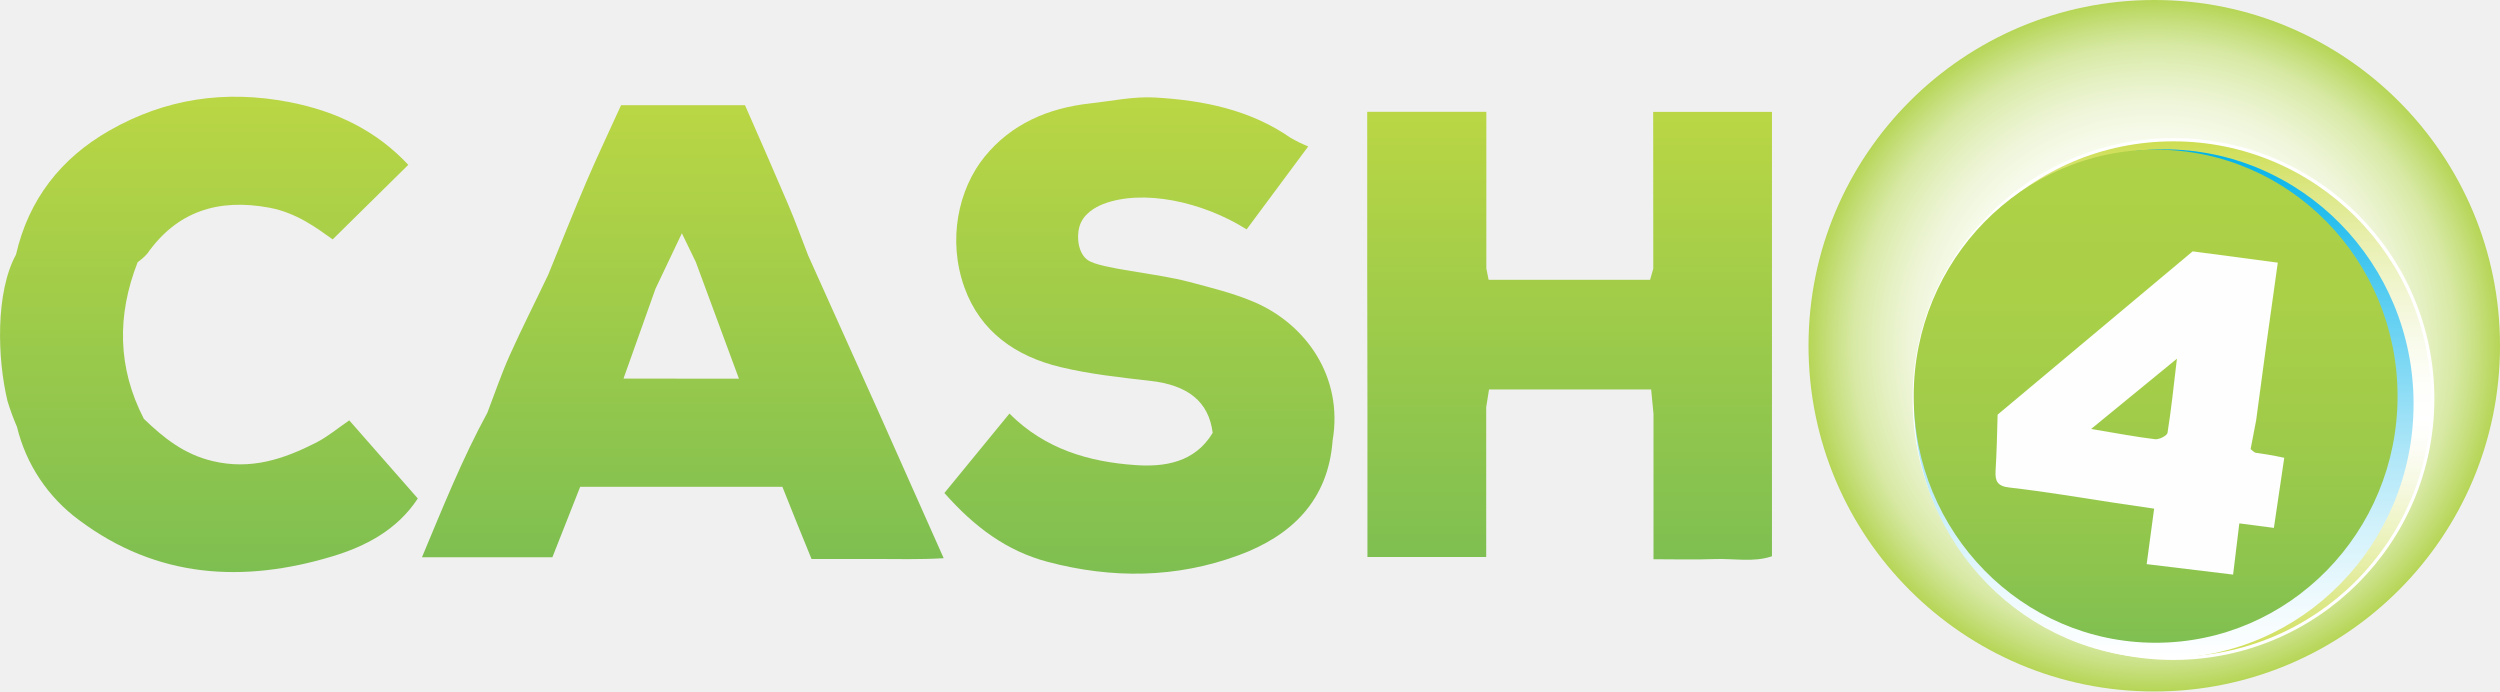
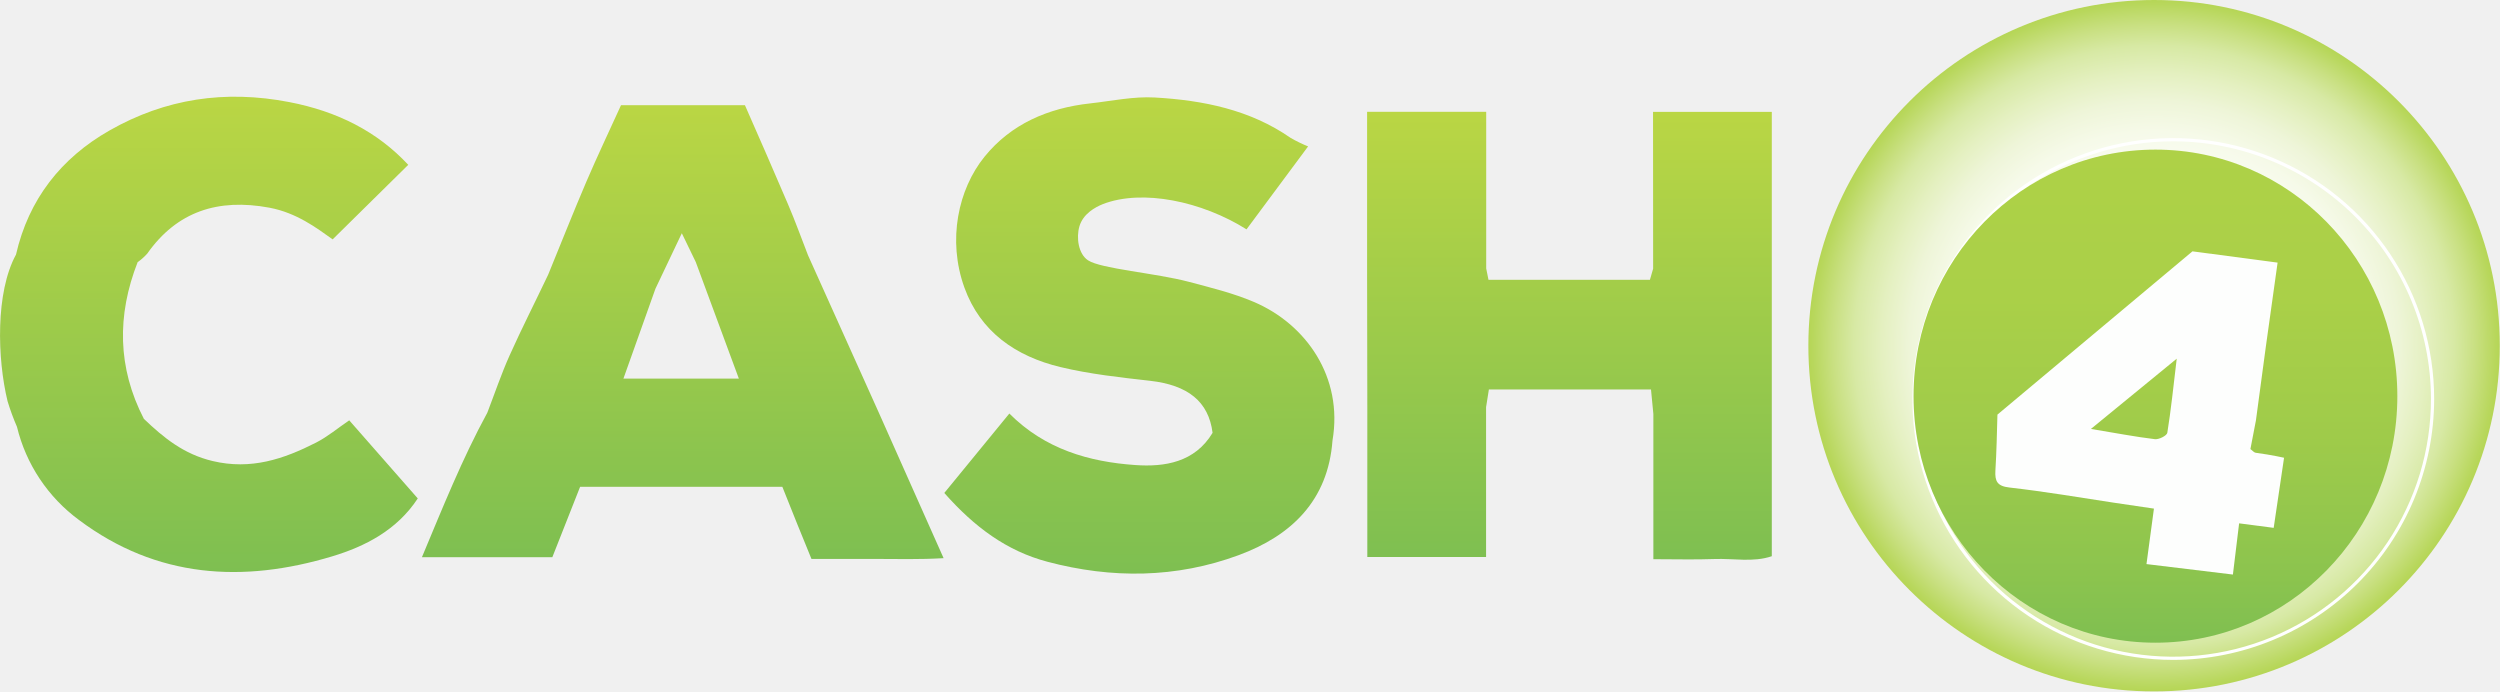
- <svg xmlns="http://www.w3.org/2000/svg" xmlns:xlink="http://www.w3.org/1999/xlink" viewBox="0 0 780.93 216">
+ <svg xmlns="http://www.w3.org/2000/svg" width="781" height="216" viewBox="0 0 781 216" fill="none">
+   <path d="M678.93 205.65C723.665 205.65 759.93 169.385 759.93 124.65C759.93 79.915 723.665 43.65 678.93 43.65C634.195 43.65 597.93 79.915 597.93 124.65C597.93 169.385 634.195 205.65 678.93 205.65Z" fill="url(#paint0_linear_23_19)" />
+   <path d="M675.93 205.65C719.008 205.65 753.93 170.057 753.93 126.15C753.93 82.243 719.008 46.65 675.93 46.65C632.852 46.65 597.93 82.243 597.93 126.15C597.93 170.057 632.852 205.65 675.93 205.65Z" fill="url(#paint1_linear_23_19)" />
+   <path d="M109.1 131.31C105.5 133.76 102.35 136.42 98.78 138.25C88.64 143.41 78.4 146.89 66.39 144.02C57.39 141.87 51.13 136.76 44.94 130.84C36.68 114.84 36.51 98.48 43 81.89C44.099 81.121 45.105 80.229 46 79.23C55.26 66.08 68.09 61.89 84.15 64.88C92.67 66.48 98.92 71.22 103.92 74.78C112.07 66.78 119.6 59.33 127.54 51.49C117.83 41.08 105.43 34.8 90.37 31.89C70.26 28 51.64 30.83 34.21 40.76C19.05 49.39 8.94 62.3 5 79.53C-1.45 91.32 -0.86 112.06 2.36 125.33C3.184 128.052 4.165 130.723 5.3 133.33C8.133 145.022 15.004 155.339 24.7 162.46C48.98 180.64 75.9 182.21 103.79 173.8C114.04 170.71 124.02 165.62 130.51 155.71C123.21 147.43 116.25 139.49 109.1 131.31Z" fill="url(#paint2_linear_23_19)" />
+   <path d="M391.68 94.31C385.22 91.56 378.28 89.87 371.47 88.06C361.06 85.29 343.93 84 339.88 81.31C336.88 79.31 336.18 74.25 337.2 70.74C338.34 66.81 342.08 64.74 344.59 63.74C356.93 59 375.48 62.89 389.41 71.65L408.65 45.74C406.766 44.979 404.938 44.087 403.18 43.07C390.45 34.23 375.82 31.33 360.81 30.46C354.09 30.07 347.26 31.56 340.49 32.31C327.42 33.74 315.84 38.75 307.58 48.94C299.32 59.13 295.93 75 301.27 89.81C306.27 103.72 317.41 111.34 331.27 114.67C340.43 116.87 349.92 117.9 359.27 118.96C371.1 120.3 377.57 125.42 378.81 135.22C373.26 144.46 363.81 145.93 354.66 145.28C340.23 144.28 326.43 140.33 315.32 129.19L295 154C304.43 164.67 314.5 172.13 327.25 175.5C347.35 180.83 367.46 180.63 386.96 173.43C403.47 167.34 414.89 156.31 416.27 137.61C419.66 117.82 408 101.24 391.68 94.31Z" fill="url(#paint3_linear_23_19)" />
+   <path d="M274.76 129.4C267.32 112.847 259.877 96.3 252.43 79.76C250.36 74.44 248.43 69.07 246.18 63.82C241.71 53.31 237.08 42.82 232.72 32.87H194C190.37 40.87 186.61 48.75 183.17 56.78C179.06 66.39 175.22 76.12 171.26 85.78C167.26 94.21 163 102.56 159.18 111.08C156.58 116.89 154.54 122.95 152.25 128.9C144.38 143.35 138.31 158.56 131.81 174.07H172.55L181.23 152.07H244.4C247.4 159.62 250.4 167.07 253.5 174.61C260.57 174.61 267.11 174.61 273.66 174.61C280.37 174.61 287.11 174.82 294.78 174.37L274.76 129.4ZM194.76 118.27L204.76 90.19L213 72.86L217.36 81.86C221.73 93.69 226.11 105.52 230.82 118.28L194.76 118.27Z" fill="url(#paint4_linear_23_19)" />
+   <path d="M516.44 83.93L515.44 87.4H465C464.69 85.87 464.49 84.87 464.29 83.87V34.93H427.08V83.93L427.15 127.26V174H464.25V127.2C464.55 125.29 464.86 123.38 465.13 121.66H515.77C516.05 124.66 516.28 126.96 516.51 129.32V174.69C523.28 174.69 529.4 174.87 535.51 174.64C541.62 174.41 547.71 175.74 553.51 173.76V129.28V83.89V34.94H516.41L516.44 83.93Z" fill="url(#paint5_linear_23_19)" />
+   <path d="M672.93 216C732.577 216 780.93 167.647 780.93 108C780.93 48.353 732.577 0 672.93 0C613.283 0 564.93 48.353 564.93 108C564.93 167.647 613.283 216 672.93 216Z" fill="url(#paint6_radial_23_19)" />
+   <path d="M678.93 206.15C662.811 206.15 647.054 201.37 633.651 192.415C620.248 183.459 609.802 170.731 603.634 155.839C597.465 140.947 595.851 124.56 598.996 108.75C602.141 92.941 609.903 78.419 621.301 67.021C632.699 55.623 647.221 47.861 663.03 44.716C678.84 41.571 695.227 43.185 710.119 49.354C725.011 55.522 737.739 65.968 746.695 79.371C755.65 92.774 760.43 108.531 760.43 124.65C760.406 146.258 751.812 166.974 736.533 182.253C721.254 197.532 700.538 206.126 678.93 206.15ZM678.93 44.15C663.009 44.15 647.445 48.871 634.207 57.717C620.968 66.562 610.651 79.135 604.558 93.844C598.465 108.553 596.871 124.739 599.977 140.355C603.083 155.97 610.75 170.314 622.008 181.572C633.266 192.83 647.61 200.497 663.225 203.603C678.841 206.709 695.027 205.115 709.736 199.022C724.445 192.929 737.018 182.612 745.863 169.373C754.709 156.135 759.43 140.571 759.43 124.65C759.406 103.307 750.917 82.846 735.826 67.754C720.734 52.663 700.273 44.174 678.93 44.15Z" fill="white" />
+   <path d="M673.36 200.78C715.096 200.78 748.93 166.297 748.93 123.76C748.93 81.223 715.096 46.74 673.36 46.74C631.624 46.74 597.79 81.223 597.79 123.76C597.79 166.297 631.624 200.78 673.36 200.78Z" fill="url(#paint7_linear_23_19)" />
+   <path d="M624 129.52C639.49 116.52 684.92 78.52 684.92 78.52L711.52 82.04C711.52 82.04 708.83 101.15 707.86 108.2C706.8 115.92 705.78 123.64 704.75 131.35C704.17 134.35 703.6 137.35 703.03 140.28C703.63 140.71 704.12 141.37 704.69 141.45C709.63 142.1 713.54 143 713.54 143L710.3 164.9L699.5 163.49L697.56 179.49L670.56 176.22L672.89 158.89C672.89 158.89 664.33 157.65 660.3 157.03C649.46 155.37 638.63 153.54 627.74 152.3C623.89 151.87 623.19 150.3 623.36 147.06C623.72 141.22 623.84 135.36 624 129.52ZM653.2 134C661.28 135.34 667.2 136.48 673.2 137.2C674.45 137.35 676.93 136.09 677.07 135.2C678.22 128.11 678.94 120.96 680.01 112.05C670.52 119.85 662.66 126.29 653.2 134Z" fill="#FDFEFD" />
  <defs>
-     <style>.cls-1{fill:url(#linear-gradient);}.cls-2{fill:url(#linear-gradient-2);}.cls-3{fill:none;}.cls-4{fill:url(#linear-gradient-3);}.cls-5{fill:url(#linear-gradient-4);}.cls-6{fill:url(#radial-gradient);}.cls-7{fill:url(#New_Gradient_Swatch_2);}.cls-8{fill:#fff;}.cls-9{fill:url(#New_Gradient_Swatch_3);}.cls-10{fill:url(#linear-gradient-5);}.cls-11{fill:#fdfefd;}</style>
-     <linearGradient id="linear-gradient" x1="65.25" y1="178.74" x2="65.25" y2="30.21" gradientUnits="userSpaceOnUse">
-       <stop offset="0" stop-color="#7ebf51" />
-       <stop offset="1" stop-color="#bad644" />
+     <linearGradient id="paint0_linear_23_19" x1="678.93" y1="205.65" x2="678.93" y2="43.65" gradientUnits="userSpaceOnUse">
+       <stop stop-color="#CDDD50" />
+       <stop offset="0.11" stop-color="#DDE88A" />
+       <stop offset="0.23" stop-color="#ECF2BC" />
+       <stop offset="0.33" stop-color="#F6F9E0" />
+       <stop offset="0.41" stop-color="#FDFDF7" />
+       <stop offset="0.46" stop-color="white" />
+       <stop offset="0.53" stop-color="#FEFEFA" />
+       <stop offset="0.61" stop-color="#F9FBEB" />
+       <stop offset="0.7" stop-color="#F2F6D3" />
+       <stop offset="0.8" stop-color="#E9F0B1" />
+       <stop offset="0.9" stop-color="#DCE785" />
+       <stop offset="1" stop-color="#CDDD50" />
    </linearGradient>
-     <linearGradient id="linear-gradient-2" x1="355.96" y1="179.15" x2="355.96" y2="30.39" xlink:href="#linear-gradient" />
-     <linearGradient id="linear-gradient-3" x1="213.29" y1="174.67" x2="213.29" y2="32.87" xlink:href="#linear-gradient" />
-     <linearGradient id="linear-gradient-4" x1="490.31" y1="174.87" x2="490.31" y2="34.93" xlink:href="#linear-gradient" />
-     <radialGradient id="radial-gradient" cx="672.93" cy="108" r="108" gradientUnits="userSpaceOnUse">
-       <stop offset="0" stop-color="#fff" />
-       <stop offset="0.35" stop-color="#fefffd" />
-       <stop offset="0.5" stop-color="#fbfdf6" />
-       <stop offset="0.62" stop-color="#f6fae9" />
-       <stop offset="0.71" stop-color="#eef5d8" />
-       <stop offset="0.79" stop-color="#e4f0c0" />
-       <stop offset="0.87" stop-color="#d7e9a4" />
-       <stop offset="0.93" stop-color="#c9e082" />
-       <stop offset="0.99" stop-color="#b8d75c" />
-       <stop offset="1" stop-color="#b6d657" />
+     <linearGradient id="paint1_linear_23_19" x1="675.93" y1="205.65" x2="675.93" y2="46.65" gradientUnits="userSpaceOnUse">
+       <stop stop-color="white" />
+       <stop offset="0" stop-color="#F3FBFE" />
+       <stop offset="0.25" stop-color="#D4E79D" />
+       <stop offset="0.46" stop-color="#D1E595" />
+       <stop offset="0.71" stop-color="#87C24F" />
+       <stop offset="1" stop-color="#87C350" />
+     </linearGradient>
+     <linearGradient id="paint2_linear_23_19" x1="65.25" y1="178.74" x2="65.25" y2="30.21" gradientUnits="userSpaceOnUse">
+       <stop stop-color="#7EBF51" />
+       <stop offset="1" stop-color="#BAD644" />
+     </linearGradient>
+     <linearGradient id="paint3_linear_23_19" x1="355.96" y1="179.15" x2="355.96" y2="30.39" gradientUnits="userSpaceOnUse">
+       <stop stop-color="#7EBF51" />
+       <stop offset="1" stop-color="#BAD644" />
+     </linearGradient>
+     <linearGradient id="paint4_linear_23_19" x1="213.29" y1="174.67" x2="213.29" y2="32.87" gradientUnits="userSpaceOnUse">
+       <stop stop-color="#7EBF51" />
+       <stop offset="1" stop-color="#BAD644" />
+     </linearGradient>
+     <linearGradient id="paint5_linear_23_19" x1="490.31" y1="174.87" x2="490.31" y2="34.93" gradientUnits="userSpaceOnUse">
+       <stop stop-color="#7EBF51" />
+       <stop offset="1" stop-color="#BAD644" />
+     </linearGradient>
+     <radialGradient id="paint6_radial_23_19" cx="0" cy="0" r="1" gradientUnits="userSpaceOnUse" gradientTransform="translate(672.93 108) scale(108)">
+       <stop stop-color="white" />
+       <stop offset="0.35" stop-color="#FEFFFD" />
+       <stop offset="0.5" stop-color="#FBFDF6" />
+       <stop offset="0.62" stop-color="#F6FAE9" />
+       <stop offset="0.71" stop-color="#EEF5D8" />
+       <stop offset="0.79" stop-color="#E4F0C0" />
+       <stop offset="0.87" stop-color="#D7E9A4" />
+       <stop offset="0.93" stop-color="#C9E082" />
+       <stop offset="0.99" stop-color="#B8D75C" />
+       <stop offset="1" stop-color="#B6D657" />
    </radialGradient>
-     <linearGradient id="New_Gradient_Swatch_2" x1="678.93" y1="205.65" x2="678.93" y2="43.65" gradientUnits="userSpaceOnUse">
-       <stop offset="0" stop-color="#cddd50" />
-       <stop offset="0.11" stop-color="#dde88a" />
-       <stop offset="0.23" stop-color="#ecf2bc" />
-       <stop offset="0.33" stop-color="#f6f9e0" />
-       <stop offset="0.41" stop-color="#fdfdf7" />
-       <stop offset="0.46" stop-color="#fff" />
-       <stop offset="0.53" stop-color="#fefefa" />
-       <stop offset="0.61" stop-color="#f9fbeb" />
-       <stop offset="0.7" stop-color="#f2f6d3" />
-       <stop offset="0.8" stop-color="#e9f0b1" />
-       <stop offset="0.9" stop-color="#dce785" />
-       <stop offset="1" stop-color="#cddd50" />
-     </linearGradient>
-     <linearGradient id="New_Gradient_Swatch_3" x1="675.93" y1="205.65" x2="675.93" y2="46.65" gradientUnits="userSpaceOnUse">
-       <stop offset="0" stop-color="#fff" />
-       <stop offset="0.09" stop-color="#f3fbfe" />
-       <stop offset="0.25" stop-color="#d3f2fb" />
-       <stop offset="0.46" stop-color="#a0e2f7" />
-       <stop offset="0.71" stop-color="#58cdf1" />
-       <stop offset="1" stop-color="#00b2ea" />
-     </linearGradient>
-     <linearGradient id="linear-gradient-5" x1="673.36" y1="200.78" x2="673.36" y2="46.74" gradientUnits="userSpaceOnUse">
-       <stop offset="0" stop-color="#7fbf51" />
-       <stop offset="0.14" stop-color="#8cc44e" />
-       <stop offset="0.42" stop-color="#9fcb4a" />
-       <stop offset="0.7" stop-color="#aad048" />
-       <stop offset="1" stop-color="#aed147" />
+     <linearGradient id="paint7_linear_23_19" x1="673.36" y1="200.78" x2="673.36" y2="46.74" gradientUnits="userSpaceOnUse">
+       <stop stop-color="#7FBF51" />
+       <stop offset="0.14" stop-color="#8CC44E" />
+       <stop offset="0.42" stop-color="#9FCB4A" />
+       <stop offset="0.7" stop-color="#AAD048" />
+       <stop offset="1" stop-color="#AED147" />
    </linearGradient>
  </defs>
-   <g id="Layer_2" data-name="Layer 2">
-     <g id="Layer_1-2" data-name="Layer 1">
-       <path class="cls-1" d="M109.1,131.31c-3.6,2.45-6.75,5.11-10.32,6.94-10.14,5.16-20.38,8.64-32.39,5.77-9-2.15-15.26-7.26-21.45-13.18-8.26-16-8.43-32.36-1.94-48.95a17.5,17.5,0,0,0,3-2.66c9.26-13.15,22.09-17.34,38.15-14.35,8.52,1.6,14.77,6.34,19.77,9.9,8.15-8,15.68-15.45,23.62-23.29-9.71-10.41-22.11-16.69-37.17-19.6C70.26,28,51.64,30.83,34.21,40.76,19.05,49.39,8.94,62.3,5,79.53c-6.45,11.79-5.86,32.53-2.64,45.8a73.21,73.21,0,0,0,2.94,8,51.06,51.06,0,0,0,19.4,29.13c24.28,18.18,51.2,19.75,79.09,11.34,10.25-3.09,20.23-8.18,26.72-18.09C123.21,147.43,116.25,139.49,109.1,131.31Z" />
-       <path class="cls-2" d="M391.68,94.31c-6.46-2.75-13.4-4.44-20.21-6.25-10.41-2.77-27.54-4.06-31.59-6.75-3-2-3.7-7.06-2.68-10.57,1.14-3.93,4.88-6,7.39-7,12.34-4.74,30.89-.85,44.82,7.91l19.24-25.91a43.29,43.29,0,0,1-5.47-2.67c-12.73-8.84-27.36-11.74-42.37-12.61-6.72-.39-13.55,1.1-20.32,1.85-13.07,1.43-24.65,6.44-32.91,16.63S295.93,75,301.27,89.81c5,13.91,16.14,21.53,30,24.86,9.16,2.2,18.65,3.23,28,4.29,11.83,1.34,18.3,6.46,19.54,16.26-5.55,9.24-15,10.71-24.15,10.06-14.43-1-28.23-4.95-39.34-16.09L295,154c9.43,10.67,19.5,18.13,32.25,21.5,20.1,5.33,40.21,5.13,59.71-2.07,16.51-6.09,27.93-17.12,29.31-35.82C419.66,117.82,408,101.24,391.68,94.31Z" />
-       <path class="cls-3" d="M204.79,90.19l-10,28.08h36c-4.71-12.76-9.09-24.59-13.46-36.42l-4.36-9Z" />
-       <path class="cls-3" d="M204.79,90.19l-10,28.08h36c-4.71-12.76-9.09-24.59-13.46-36.42l-4.36-9Z" />
-       <path class="cls-4" d="M274.76,129.4q-11.16-24.83-22.33-49.64c-2.07-5.32-4-10.69-6.25-15.94-4.47-10.51-9.1-21-13.46-30.95H194c-3.63,8-7.39,15.88-10.83,23.91-4.11,9.61-7.95,19.34-11.91,29-4,8.43-8.26,16.78-12.08,25.3-2.6,5.81-4.64,11.87-6.93,17.82-7.87,14.45-13.94,29.66-20.44,45.17h40.74l8.68-22H244.4c3,7.55,6,15,9.1,22.54,7.07,0,13.61,0,20.16,0,6.71,0,13.45.21,21.12-.24Zm-80-11.13,10-28.08L213,72.86l4.36,9c4.37,11.83,8.75,23.66,13.46,36.42Z" />
-       <path class="cls-5" d="M516.44,83.93l-1,3.47H465c-.31-1.53-.51-2.53-.71-3.53V34.93H427.08v49l.07,43.33V174h37.1V127.2c.3-1.91.61-3.82.88-5.54h50.64c.28,3,.51,5.3.74,7.66v45.37c6.77,0,12.89.18,19-.05s12.2,1.1,18-.88V129.28h0l0-45.39V34.94h-37.1Z" />
-       <circle class="cls-6" cx="672.93" cy="108" r="108" />
-       <circle class="cls-7" cx="678.93" cy="124.65" r="81" />
-       <path class="cls-8" d="M678.93,206.15a81.5,81.5,0,1,1,81.5-81.5A81.59,81.59,0,0,1,678.93,206.15Zm0-162a80.5,80.5,0,1,0,80.5,80.5A80.59,80.59,0,0,0,678.93,44.15Z" />
-       <ellipse class="cls-9" cx="675.93" cy="126.15" rx="78" ry="79.5" />
-       <ellipse class="cls-10" cx="673.36" cy="123.76" rx="75.57" ry="77.02" />
-       <path class="cls-11" d="M624,129.52c15.49-13,60.92-51,60.92-51l26.6,3.52s-2.69,19.11-3.66,26.16c-1.06,7.72-2.08,15.44-3.11,23.15-.58,3-1.15,6-1.72,8.93.6.43,1.09,1.09,1.66,1.17,4.94.65,8.85,1.55,8.85,1.55L710.3,164.9l-10.8-1.41-1.94,16-27-3.27,2.33-17.33s-8.56-1.24-12.59-1.86c-10.84-1.66-21.67-3.49-32.56-4.73-3.85-.43-4.55-2-4.38-5.24C623.72,141.22,623.84,135.36,624,129.52ZM653.2,134c8.08,1.34,14,2.48,20,3.2,1.25.15,3.73-1.11,3.87-2,1.15-7.09,1.87-14.24,2.94-23.15C670.52,119.85,662.66,126.29,653.2,134Z" />
-     </g>
-   </g>
</svg>
